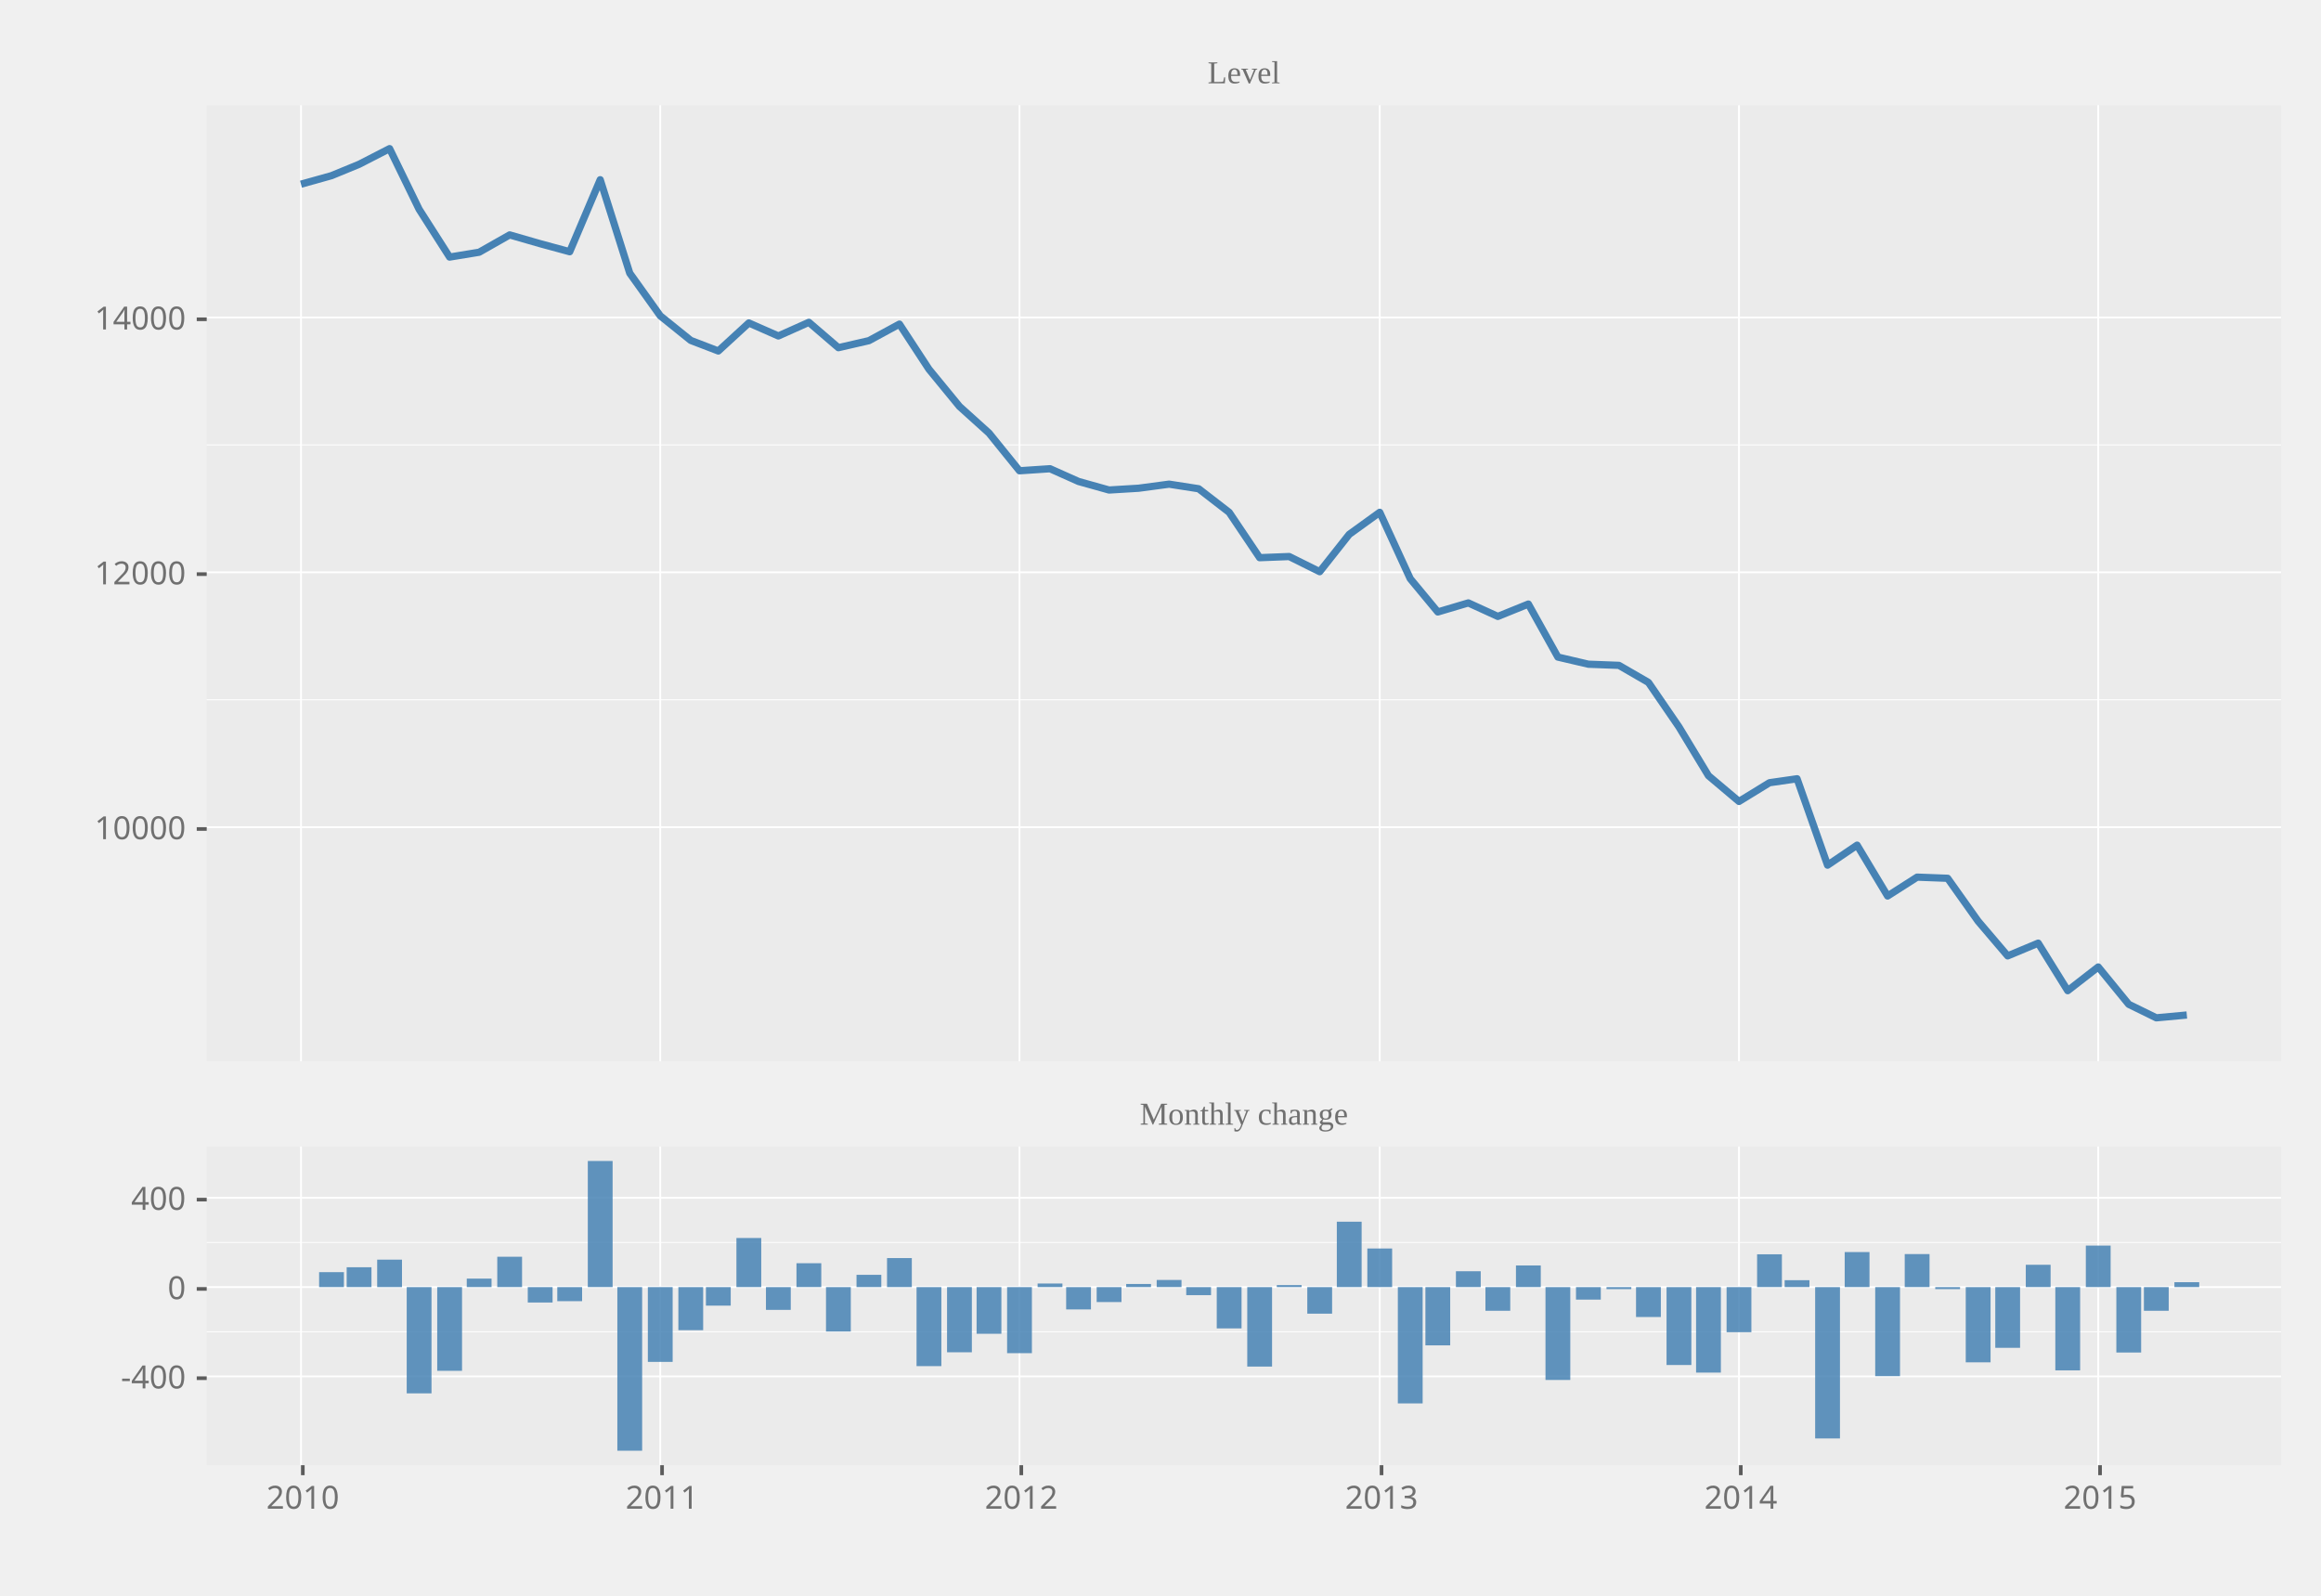
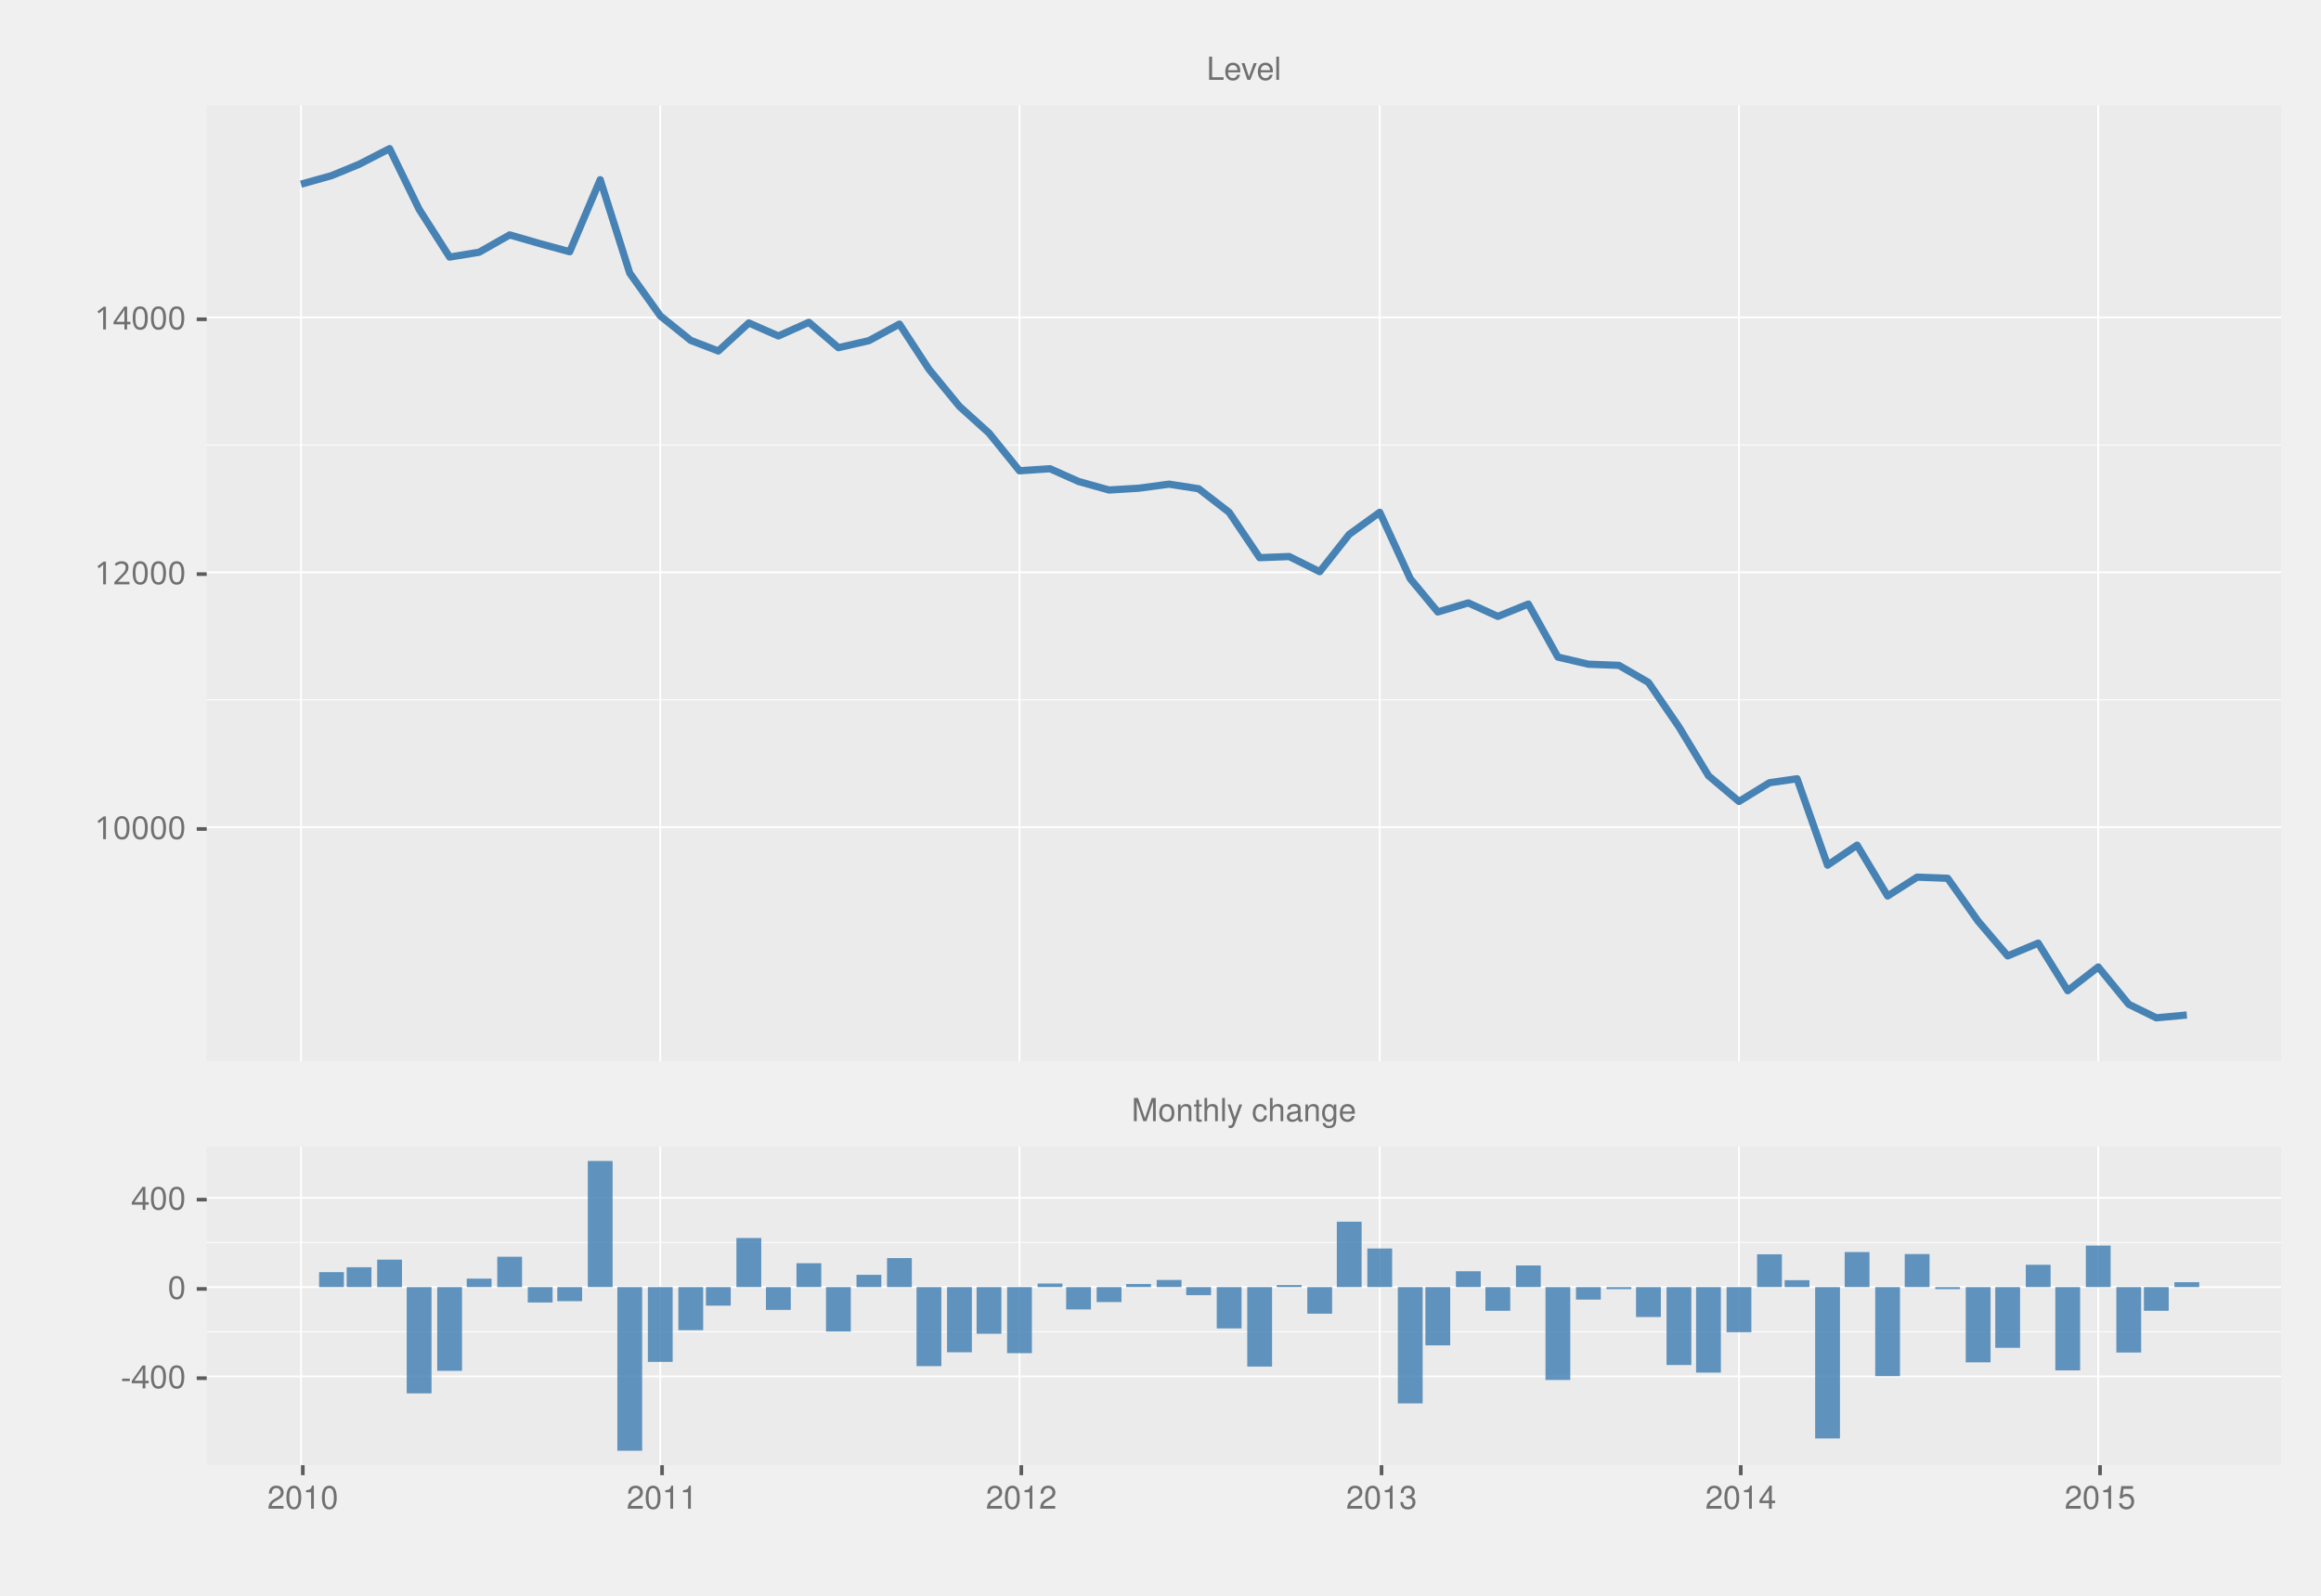
- <svg xmlns="http://www.w3.org/2000/svg" width="640" height="440" class="ggpbi-visual" role="img" aria-label="Chart" style="pointer-events: none; outline: none;" tabindex="0">
+ <svg xmlns="http://www.w3.org/2000/svg" width="640" height="440" class="ggpbi-visual" role="img" aria-label="Chart" style="pointer-events: none; font-family: &quot;Segoe UI&quot;, wf_segoe-ui_normal, helvetica, arial, sans-serif; outline: none;" tabindex="0">
  <defs>
    <clipPath id="ggpbi-clip-facet-1-0-29">
      <rect x="0" y="0" width="572" height="87.875" />
    </clipPath>
  </defs>
  <defs>
    <clipPath id="ggpbi-clip-facet-0-0-28">
      <rect x="0" y="0" width="572" height="263.625" />
    </clipPath>
  </defs>
  <g transform="translate(57,11)">
    <g class="ggpbi-facet" transform="translate(0,18)">
      <text class="ggpbi-facet-strip-wrap" x="286" y="-9" text-anchor="middle" dominant-baseline="central" style="font-size: 8.8px; fill: rgb(112, 112, 112);">Level</text>
      <g class="ggpbi-facet-panel">
        <rect class="ggpbi-panel" width="572" height="263.625" fill="#EBEBEB" />
        <line class="ggpbi-grid-minor" x1="0" x2="572" y1="163.944" y2="163.944" stroke="#ffffff" stroke-width="0.25" />
        <line class="ggpbi-grid-minor" x1="0" x2="572" y1="93.673" y2="93.673" stroke="#ffffff" stroke-width="0.25" />
        <line class="ggpbi-grid" x1="0" x2="572" y1="199.079" y2="199.079" stroke="#ffffff" stroke-width="0.5" />
        <line class="ggpbi-grid" x1="0" x2="572" y1="128.808" y2="128.808" stroke="#ffffff" stroke-width="0.5" />
        <line class="ggpbi-grid" x1="0" x2="572" y1="58.537" y2="58.537" stroke="#ffffff" stroke-width="0.5" />
        <line class="ggpbi-grid" y1="0" y2="263.625" x1="26" x2="26" stroke="#ffffff" stroke-width="0.5" />
        <line class="ggpbi-grid" y1="0" y2="263.625" x1="125.061" x2="125.061" stroke="#ffffff" stroke-width="0.5" />
        <line class="ggpbi-grid" y1="0" y2="263.625" x1="224.121" x2="224.121" stroke="#ffffff" stroke-width="0.5" />
        <line class="ggpbi-grid" y1="0" y2="263.625" x1="323.453" x2="323.453" stroke="#ffffff" stroke-width="0.5" />
        <line class="ggpbi-grid" y1="0" y2="263.625" x1="422.514" x2="422.514" stroke="#ffffff" stroke-width="0.5" />
        <line class="ggpbi-grid" y1="0" y2="263.625" x1="521.574" x2="521.574" stroke="#ffffff" stroke-width="0.5" />
        <g class="ggpbi-geom-clip" clip-path="url(#ggpbi-clip-facet-0-0-28)">
          <g class="ggpbi-layer-line" role="list" aria-label="Data points">
            <path class="ggpbi-line" d="M26,21.786L34.413,19.432L42.013,16.305L50.426,11.983L58.568,28.707L66.981,41.883L75.123,40.548L83.537,35.77L91.95,38.194L100.092,40.408L108.505,20.556L116.647,46.31L125.061,58.081L133.474,64.862L141.073,67.778L149.486,60.048L157.628,63.632L166.042,59.873L174.184,66.865L182.597,64.932L191.01,60.365L199.152,72.802L207.566,83.062L215.708,90.405L224.121,100.805L232.534,100.243L240.405,103.757L248.818,106.111L256.96,105.619L265.374,104.495L273.516,105.76L281.929,112.26L290.342,124.768L298.484,124.452L306.898,128.633L315.04,118.338L323.453,112.26L331.866,130.565L339.466,139.736L347.879,137.241L356.021,140.965L364.434,137.557L372.576,152.174L380.99,154.141L389.403,154.457L397.545,159.165L405.958,171.428L414.1,184.885L422.514,191.982L430.927,186.817L438.526,185.728L446.939,209.55L455.081,204.033L463.495,218.053L471.637,212.852L480.05,213.169L488.463,225.009L496.605,234.566L505.019,231.053L513.161,244.158L521.574,237.623L529.987,247.918L537.587,251.642L546,250.869" fill="none" stroke="#4682B4" stroke-width="2" stroke-linecap="butt" stroke-linejoin="round" opacity="1" />
          </g>
          <g class="ggpbi-layer-bar" role="list" aria-label="Data points" />
        </g>
-         <g class="ggpbi-axis-y" fill="none" font-size="10" font-family="sans-serif" text-anchor="end">
+         <g class="ggpbi-axis-y" font-family="sans-serif" fill="none" font-size="10" text-anchor="end">
          <path class="domain" stroke="currentColor" d="M0.5,264.125V0.5" style="display: none;" />
          <g class="tick" opacity="1" transform="translate(0,199.5794)">
            <line stroke="currentColor" x2="-2.75" style="stroke: rgb(92, 92, 92);" />
            <text fill="currentColor" x="-5.75" dy="0.32em" style="font-size: 8.8px; fill: rgb(112, 112, 112);">10000</text>
          </g>
          <g class="tick" opacity="1" transform="translate(0,129.3084)">
            <line stroke="currentColor" x2="-2.75" style="stroke: rgb(92, 92, 92);" />
            <text fill="currentColor" x="-5.75" dy="0.32em" style="font-size: 8.8px; fill: rgb(112, 112, 112);">12000</text>
          </g>
          <g class="tick" opacity="1" transform="translate(0,59.03746)">
            <line stroke="currentColor" x2="-2.75" style="stroke: rgb(92, 92, 92);" />
            <text fill="currentColor" x="-5.75" dy="0.32em" style="font-size: 8.8px; fill: rgb(112, 112, 112);">14000</text>
          </g>
        </g>
      </g>
    </g>
    <g class="ggpbi-facet" transform="translate(0,305.125)">
      <text class="ggpbi-facet-strip-wrap" x="286" y="-9" text-anchor="middle" dominant-baseline="central" style="font-size: 8.8px; fill: rgb(112, 112, 112);">Monthly change</text>
      <g class="ggpbi-facet-panel">
        <rect class="ggpbi-panel" width="572" height="87.875" fill="#EBEBEB" />
        <line class="ggpbi-grid-minor" x1="0" x2="572" y1="51.077" y2="51.077" stroke="#ffffff" stroke-width="0.25" />
        <line class="ggpbi-grid-minor" x1="0" x2="572" y1="26.459" y2="26.459" stroke="#ffffff" stroke-width="0.25" />
        <line class="ggpbi-grid" x1="0" x2="572" y1="63.386" y2="63.386" stroke="#ffffff" stroke-width="0.5" />
        <line class="ggpbi-grid" x1="0" x2="572" y1="38.768" y2="38.768" stroke="#ffffff" stroke-width="0.5" />
        <line class="ggpbi-grid" x1="0" x2="572" y1="14.149" y2="14.149" stroke="#ffffff" stroke-width="0.5" />
        <line class="ggpbi-grid" y1="0" y2="87.875" x1="26" x2="26" stroke="#ffffff" stroke-width="0.5" />
        <line class="ggpbi-grid" y1="0" y2="87.875" x1="125.061" x2="125.061" stroke="#ffffff" stroke-width="0.5" />
        <line class="ggpbi-grid" y1="0" y2="87.875" x1="224.121" x2="224.121" stroke="#ffffff" stroke-width="0.5" />
        <line class="ggpbi-grid" y1="0" y2="87.875" x1="323.453" x2="323.453" stroke="#ffffff" stroke-width="0.5" />
        <line class="ggpbi-grid" y1="0" y2="87.875" x1="422.514" x2="422.514" stroke="#ffffff" stroke-width="0.5" />
        <line class="ggpbi-grid" y1="0" y2="87.875" x1="521.574" x2="521.574" stroke="#ffffff" stroke-width="0.5" />
        <g class="ggpbi-geom-clip" clip-path="url(#ggpbi-clip-facet-1-0-29)">
          <g class="ggpbi-layer-line" role="list" aria-label="Data points" />
          <g class="ggpbi-layer-bar" role="list" aria-label="Data points">
            <rect class="ggpbi-bar" x="30.994" y="34.644" width="6.839" height="4.124" fill="#4682B4" opacity="0.85" role="listitem" tabindex="0" aria-label="Mon Feb 01 2010 00:00:00 GMT+0000 (Coordinated Universal Time): 67" style="pointer-events: all; cursor: pointer;" />
            <rect class="ggpbi-bar" x="38.593" y="33.29" width="6.839" height="5.478" fill="#4682B4" opacity="0.85" role="listitem" tabindex="0" aria-label="Mon Mar 01 2010 00:00:00 GMT+0000 (Coordinated Universal Time): 89" style="pointer-events: all; cursor: pointer;" />
            <rect class="ggpbi-bar" x="47.006" y="31.198" width="6.839" height="7.57" fill="#4682B4" opacity="0.85" role="listitem" tabindex="0" aria-label="Thu Apr 01 2010 00:00:00 GMT+0000 (Coordinated Universal Time): 123" style="pointer-events: all; cursor: pointer;" />
            <rect class="ggpbi-bar" x="55.148" y="38.768" width="6.839" height="29.296" fill="#4682B4" opacity="0.85" role="listitem" tabindex="0" aria-label="Sat May 01 2010 00:00:00 GMT+0000 (Coordinated Universal Time): -476" style="pointer-events: all; cursor: pointer;" />
            <rect class="ggpbi-bar" x="63.562" y="38.768" width="6.839" height="23.08" fill="#4682B4" opacity="0.85" role="listitem" tabindex="0" aria-label="Tue Jun 01 2010 00:00:00 GMT+0000 (Coordinated Universal Time): -375" style="pointer-events: all; cursor: pointer;" />
            <rect class="ggpbi-bar" x="71.704" y="36.429" width="6.839" height="2.339" fill="#4682B4" opacity="0.85" role="listitem" tabindex="0" aria-label="Thu Jul 01 2010 00:00:00 GMT+0000 (Coordinated Universal Time): 38" style="pointer-events: all; cursor: pointer;" />
            <rect class="ggpbi-bar" x="80.117" y="30.397" width="6.839" height="8.37" fill="#4682B4" opacity="0.85" role="listitem" tabindex="0" aria-label="Sun Aug 01 2010 00:00:00 GMT+0000 (Coordinated Universal Time): 136" style="pointer-events: all; cursor: pointer;" />
            <rect class="ggpbi-bar" x="88.53" y="38.768" width="6.839" height="4.247" fill="#4682B4" opacity="0.85" role="listitem" tabindex="0" aria-label="Wed Sep 01 2010 00:00:00 GMT+0000 (Coordinated Universal Time): -69" style="pointer-events: all; cursor: pointer;" />
            <rect class="ggpbi-bar" x="96.672" y="38.768" width="6.839" height="3.877" fill="#4682B4" opacity="0.85" role="listitem" tabindex="0" aria-label="Fri Oct 01 2010 00:00:00 GMT+0000 (Coordinated Universal Time): -63" style="pointer-events: all; cursor: pointer;" />
            <rect class="ggpbi-bar" x="105.086" y="3.994" width="6.839" height="34.773" fill="#4682B4" opacity="0.85" role="listitem" tabindex="0" aria-label="Mon Nov 01 2010 00:00:00 GMT+0000 (Coordinated Universal Time): 565" style="pointer-events: all; cursor: pointer;" />
            <rect class="ggpbi-bar" x="113.228" y="38.768" width="6.839" height="45.113" fill="#4682B4" opacity="0.85" role="listitem" tabindex="0" aria-label="Wed Dec 01 2010 00:00:00 GMT+0000 (Coordinated Universal Time): -733" style="pointer-events: all; cursor: pointer;" />
            <rect class="ggpbi-bar" x="121.641" y="38.768" width="6.839" height="20.618" fill="#4682B4" opacity="0.85" role="listitem" tabindex="0" aria-label="Sat Jan 01 2011 00:00:00 GMT+0000 (Coordinated Universal Time): -335" style="pointer-events: all; cursor: pointer;" />
            <rect class="ggpbi-bar" x="130.054" y="38.768" width="6.839" height="11.878" fill="#4682B4" opacity="0.85" role="listitem" tabindex="0" aria-label="Tue Feb 01 2011 00:00:00 GMT+0000 (Coordinated Universal Time): -193" style="pointer-events: all; cursor: pointer;" />
            <rect class="ggpbi-bar" x="137.653" y="38.768" width="6.839" height="5.108" fill="#4682B4" opacity="0.85" role="listitem" tabindex="0" aria-label="Tue Mar 01 2011 00:00:00 GMT+0000 (Coordinated Universal Time): -83" style="pointer-events: all; cursor: pointer;" />
            <rect class="ggpbi-bar" x="146.067" y="25.228" width="6.839" height="13.54" fill="#4682B4" opacity="0.85" role="listitem" tabindex="0" aria-label="Fri Apr 01 2011 00:00:00 GMT+0000 (Coordinated Universal Time): 220" style="pointer-events: all; cursor: pointer;" />
            <rect class="ggpbi-bar" x="154.209" y="38.768" width="6.839" height="6.278" fill="#4682B4" opacity="0.85" role="listitem" tabindex="0" aria-label="Sun May 01 2011 00:00:00 GMT+0000 (Coordinated Universal Time): -102" style="pointer-events: all; cursor: pointer;" />
            <rect class="ggpbi-bar" x="162.622" y="32.182" width="6.839" height="6.585" fill="#4682B4" opacity="0.85" role="listitem" tabindex="0" aria-label="Wed Jun 01 2011 00:00:00 GMT+0000 (Coordinated Universal Time): 107" style="pointer-events: all; cursor: pointer;" />
            <rect class="ggpbi-bar" x="170.764" y="38.768" width="6.839" height="12.248" fill="#4682B4" opacity="0.85" role="listitem" tabindex="0" aria-label="Fri Jul 01 2011 00:00:00 GMT+0000 (Coordinated Universal Time): -199" style="pointer-events: all; cursor: pointer;" />
            <rect class="ggpbi-bar" x="179.177" y="35.383" width="6.839" height="3.385" fill="#4682B4" opacity="0.85" role="listitem" tabindex="0" aria-label="Mon Aug 01 2011 00:00:00 GMT+0000 (Coordinated Universal Time): 55" style="pointer-events: all; cursor: pointer;" />
            <rect class="ggpbi-bar" x="187.591" y="30.767" width="6.839" height="8.001" fill="#4682B4" opacity="0.85" role="listitem" tabindex="0" aria-label="Thu Sep 01 2011 00:00:00 GMT+0000 (Coordinated Universal Time): 130" style="pointer-events: all; cursor: pointer;" />
            <rect class="ggpbi-bar" x="195.733" y="38.768" width="6.839" height="21.787" fill="#4682B4" opacity="0.85" role="listitem" tabindex="0" aria-label="Sat Oct 01 2011 00:00:00 GMT+0000 (Coordinated Universal Time): -354" style="pointer-events: all; cursor: pointer;" />
            <rect class="ggpbi-bar" x="204.146" y="38.768" width="6.839" height="17.971" fill="#4682B4" opacity="0.85" role="listitem" tabindex="0" aria-label="Tue Nov 01 2011 00:00:00 GMT+0000 (Coordinated Universal Time): -292" style="pointer-events: all; cursor: pointer;" />
            <rect class="ggpbi-bar" x="212.288" y="38.768" width="6.839" height="12.863" fill="#4682B4" opacity="0.85" role="listitem" tabindex="0" aria-label="Thu Dec 01 2011 00:00:00 GMT+0000 (Coordinated Universal Time): -209" style="pointer-events: all; cursor: pointer;" />
            <rect class="ggpbi-bar" x="220.701" y="38.768" width="6.839" height="18.218" fill="#4682B4" opacity="0.85" role="listitem" tabindex="0" aria-label="Sun Jan 01 2012 00:00:00 GMT+0000 (Coordinated Universal Time): -296" style="pointer-events: all; cursor: pointer;" />
            <rect class="ggpbi-bar" x="229.115" y="37.783" width="6.839" height="0.985" fill="#4682B4" opacity="0.85" role="listitem" tabindex="0" aria-label="Wed Feb 01 2012 00:00:00 GMT+0000 (Coordinated Universal Time): 16" style="pointer-events: all; cursor: pointer;" />
            <rect class="ggpbi-bar" x="236.985" y="38.768" width="6.839" height="6.155" fill="#4682B4" opacity="0.85" role="listitem" tabindex="0" aria-label="Thu Mar 01 2012 00:00:00 GMT+0000 (Coordinated Universal Time): -100" style="pointer-events: all; cursor: pointer;" />
            <rect class="ggpbi-bar" x="245.399" y="38.768" width="6.839" height="4.124" fill="#4682B4" opacity="0.85" role="listitem" tabindex="0" aria-label="Sun Apr 01 2012 00:00:00 GMT+0000 (Coordinated Universal Time): -67" style="pointer-events: all; cursor: pointer;" />
            <rect class="ggpbi-bar" x="253.541" y="37.906" width="6.839" height="0.862" fill="#4682B4" opacity="0.85" role="listitem" tabindex="0" aria-label="Tue May 01 2012 00:00:00 GMT+0000 (Coordinated Universal Time): 14" style="pointer-events: all; cursor: pointer;" />
            <rect class="ggpbi-bar" x="261.954" y="36.798" width="6.839" height="1.969" fill="#4682B4" opacity="0.85" role="listitem" tabindex="0" aria-label="Fri Jun 01 2012 00:00:00 GMT+0000 (Coordinated Universal Time): 32" style="pointer-events: all; cursor: pointer;" />
            <rect class="ggpbi-bar" x="270.096" y="38.768" width="6.839" height="2.216" fill="#4682B4" opacity="0.85" role="listitem" tabindex="0" aria-label="Sun Jul 01 2012 00:00:00 GMT+0000 (Coordinated Universal Time): -36" style="pointer-events: all; cursor: pointer;" />
            <rect class="ggpbi-bar" x="278.509" y="38.768" width="6.839" height="11.386" fill="#4682B4" opacity="0.85" role="listitem" tabindex="0" aria-label="Wed Aug 01 2012 00:00:00 GMT+0000 (Coordinated Universal Time): -185" style="pointer-events: all; cursor: pointer;" />
            <rect class="ggpbi-bar" x="286.923" y="38.768" width="6.839" height="21.91" fill="#4682B4" opacity="0.85" role="listitem" tabindex="0" aria-label="Sat Sep 01 2012 00:00:00 GMT+0000 (Coordinated Universal Time): -356" style="pointer-events: all; cursor: pointer;" />
            <rect class="ggpbi-bar" x="295.065" y="38.214" width="6.839" height="0.554" fill="#4682B4" opacity="0.85" role="listitem" tabindex="0" aria-label="Mon Oct 01 2012 00:00:00 GMT+0000 (Coordinated Universal Time): 9" style="pointer-events: all; cursor: pointer;" />
            <rect class="ggpbi-bar" x="303.478" y="38.768" width="6.839" height="7.324" fill="#4682B4" opacity="0.85" role="listitem" tabindex="0" aria-label="Thu Nov 01 2012 00:00:00 GMT+0000 (Coordinated Universal Time): -119" style="pointer-events: all; cursor: pointer;" />
            <rect class="ggpbi-bar" x="311.62" y="20.735" width="6.839" height="18.033" fill="#4682B4" opacity="0.85" role="listitem" tabindex="0" aria-label="Sat Dec 01 2012 00:00:00 GMT+0000 (Coordinated Universal Time): 293" style="pointer-events: all; cursor: pointer;" />
            <rect class="ggpbi-bar" x="320.033" y="28.12" width="6.839" height="10.647" fill="#4682B4" opacity="0.85" role="listitem" tabindex="0" aria-label="Tue Jan 01 2013 00:00:00 GMT+0000 (Coordinated Universal Time): 173" style="pointer-events: all; cursor: pointer;" />
            <rect class="ggpbi-bar" x="328.447" y="38.768" width="6.839" height="32.065" fill="#4682B4" opacity="0.85" role="listitem" tabindex="0" aria-label="Fri Feb 01 2013 00:00:00 GMT+0000 (Coordinated Universal Time): -521" style="pointer-events: all; cursor: pointer;" />
            <rect class="ggpbi-bar" x="336.046" y="38.768" width="6.839" height="16.063" fill="#4682B4" opacity="0.85" role="listitem" tabindex="0" aria-label="Fri Mar 01 2013 00:00:00 GMT+0000 (Coordinated Universal Time): -261" style="pointer-events: all; cursor: pointer;" />
            <rect class="ggpbi-bar" x="344.459" y="34.398" width="6.839" height="4.37" fill="#4682B4" opacity="0.85" role="listitem" tabindex="0" aria-label="Mon Apr 01 2013 00:00:00 GMT+0000 (Coordinated Universal Time): 71" style="pointer-events: all; cursor: pointer;" />
            <rect class="ggpbi-bar" x="352.601" y="38.768" width="6.839" height="6.524" fill="#4682B4" opacity="0.85" role="listitem" tabindex="0" aria-label="Wed May 01 2013 00:00:00 GMT+0000 (Coordinated Universal Time): -106" style="pointer-events: all; cursor: pointer;" />
            <rect class="ggpbi-bar" x="361.015" y="32.798" width="6.839" height="5.97" fill="#4682B4" opacity="0.85" role="listitem" tabindex="0" aria-label="Sat Jun 01 2013 00:00:00 GMT+0000 (Coordinated Universal Time): 97" style="pointer-events: all; cursor: pointer;" />
            <rect class="ggpbi-bar" x="369.157" y="38.768" width="6.839" height="25.603" fill="#4682B4" opacity="0.85" role="listitem" tabindex="0" aria-label="Mon Jul 01 2013 00:00:00 GMT+0000 (Coordinated Universal Time): -416" style="pointer-events: all; cursor: pointer;" />
            <rect class="ggpbi-bar" x="377.57" y="38.768" width="6.839" height="3.447" fill="#4682B4" opacity="0.85" role="listitem" tabindex="0" aria-label="Thu Aug 01 2013 00:00:00 GMT+0000 (Coordinated Universal Time): -56" style="pointer-events: all; cursor: pointer;" />
            <rect class="ggpbi-bar" x="385.983" y="38.768" width="6.839" height="0.554" fill="#4682B4" opacity="0.85" role="listitem" tabindex="0" aria-label="Sun Sep 01 2013 00:00:00 GMT+0000 (Coordinated Universal Time): -9" style="pointer-events: all; cursor: pointer;" />
            <rect class="ggpbi-bar" x="394.125" y="38.768" width="6.839" height="8.247" fill="#4682B4" opacity="0.85" role="listitem" tabindex="0" aria-label="Tue Oct 01 2013 00:00:00 GMT+0000 (Coordinated Universal Time): -134" style="pointer-events: all; cursor: pointer;" />
            <rect class="ggpbi-bar" x="402.539" y="38.768" width="6.839" height="21.479" fill="#4682B4" opacity="0.85" role="listitem" tabindex="0" aria-label="Fri Nov 01 2013 00:00:00 GMT+0000 (Coordinated Universal Time): -349" style="pointer-events: all; cursor: pointer;" />
            <rect class="ggpbi-bar" x="410.681" y="38.768" width="6.839" height="23.572" fill="#4682B4" opacity="0.85" role="listitem" tabindex="0" aria-label="Sun Dec 01 2013 00:00:00 GMT+0000 (Coordinated Universal Time): -383" style="pointer-events: all; cursor: pointer;" />
            <rect class="ggpbi-bar" x="419.094" y="38.768" width="6.839" height="12.432" fill="#4682B4" opacity="0.85" role="listitem" tabindex="0" aria-label="Wed Jan 01 2014 00:00:00 GMT+0000 (Coordinated Universal Time): -202" style="pointer-events: all; cursor: pointer;" />
            <rect class="ggpbi-bar" x="427.507" y="29.72" width="6.839" height="9.047" fill="#4682B4" opacity="0.85" role="listitem" tabindex="0" aria-label="Sat Feb 01 2014 00:00:00 GMT+0000 (Coordinated Universal Time): 147" style="pointer-events: all; cursor: pointer;" />
            <rect class="ggpbi-bar" x="435.106" y="36.86" width="6.839" height="1.908" fill="#4682B4" opacity="0.85" role="listitem" tabindex="0" aria-label="Sat Mar 01 2014 00:00:00 GMT+0000 (Coordinated Universal Time): 31" style="pointer-events: all; cursor: pointer;" />
            <rect class="ggpbi-bar" x="443.52" y="38.768" width="6.839" height="41.728" fill="#4682B4" opacity="0.85" role="listitem" tabindex="0" aria-label="Tue Apr 01 2014 00:00:00 GMT+0000 (Coordinated Universal Time): -678" style="pointer-events: all; cursor: pointer;" />
            <rect class="ggpbi-bar" x="451.662" y="29.105" width="6.839" height="9.663" fill="#4682B4" opacity="0.85" role="listitem" tabindex="0" aria-label="Thu May 01 2014 00:00:00 GMT+0000 (Coordinated Universal Time): 157" style="pointer-events: all; cursor: pointer;" />
            <rect class="ggpbi-bar" x="460.075" y="38.768" width="6.839" height="24.557" fill="#4682B4" opacity="0.85" role="listitem" tabindex="0" aria-label="Sun Jun 01 2014 00:00:00 GMT+0000 (Coordinated Universal Time): -399" style="pointer-events: all; cursor: pointer;" />
            <rect class="ggpbi-bar" x="468.217" y="29.659" width="6.839" height="9.109" fill="#4682B4" opacity="0.85" role="listitem" tabindex="0" aria-label="Tue Jul 01 2014 00:00:00 GMT+0000 (Coordinated Universal Time): 148" style="pointer-events: all; cursor: pointer;" />
            <rect class="ggpbi-bar" x="476.63" y="38.768" width="6.839" height="0.554" fill="#4682B4" opacity="0.85" role="listitem" tabindex="0" aria-label="Fri Aug 01 2014 00:00:00 GMT+0000 (Coordinated Universal Time): -9" style="pointer-events: all; cursor: pointer;" />
            <rect class="ggpbi-bar" x="485.044" y="38.768" width="6.839" height="20.741" fill="#4682B4" opacity="0.85" role="listitem" tabindex="0" aria-label="Mon Sep 01 2014 00:00:00 GMT+0000 (Coordinated Universal Time): -337" style="pointer-events: all; cursor: pointer;" />
            <rect class="ggpbi-bar" x="493.186" y="38.768" width="6.839" height="16.74" fill="#4682B4" opacity="0.85" role="listitem" tabindex="0" aria-label="Wed Oct 01 2014 00:00:00 GMT+0000 (Coordinated Universal Time): -272" style="pointer-events: all; cursor: pointer;" />
            <rect class="ggpbi-bar" x="501.599" y="32.613" width="6.839" height="6.155" fill="#4682B4" opacity="0.85" role="listitem" tabindex="0" aria-label="Sat Nov 01 2014 00:00:00 GMT+0000 (Coordinated Universal Time): 100" style="pointer-events: all; cursor: pointer;" />
            <rect class="ggpbi-bar" x="509.741" y="38.768" width="6.839" height="22.957" fill="#4682B4" opacity="0.85" role="listitem" tabindex="0" aria-label="Mon Dec 01 2014 00:00:00 GMT+0000 (Coordinated Universal Time): -373" style="pointer-events: all; cursor: pointer;" />
            <rect class="ggpbi-bar" x="518.154" y="27.32" width="6.839" height="11.448" fill="#4682B4" opacity="0.85" role="listitem" tabindex="0" aria-label="Thu Jan 01 2015 00:00:00 GMT+0000 (Coordinated Universal Time): 186" style="pointer-events: all; cursor: pointer;" />
            <rect class="ggpbi-bar" x="526.568" y="38.768" width="6.839" height="18.033" fill="#4682B4" opacity="0.85" role="listitem" tabindex="0" aria-label="Sun Feb 01 2015 00:00:00 GMT+0000 (Coordinated Universal Time): -293" style="pointer-events: all; cursor: pointer;" />
            <rect class="ggpbi-bar" x="534.167" y="38.768" width="6.839" height="6.524" fill="#4682B4" opacity="0.85" role="listitem" tabindex="0" aria-label="Sun Mar 01 2015 00:00:00 GMT+0000 (Coordinated Universal Time): -106" style="pointer-events: all; cursor: pointer;" />
            <rect class="ggpbi-bar" x="542.58" y="37.414" width="6.839" height="1.354" fill="#4682B4" opacity="0.85" role="listitem" tabindex="0" aria-label="Wed Apr 01 2015 00:00:00 GMT+0000 (Coordinated Universal Time): 22" style="pointer-events: all; cursor: pointer;" />
          </g>
        </g>
-         <g class="ggpbi-axis-x" transform="translate(0,87.875)" fill="none" font-size="10" font-family="sans-serif" text-anchor="middle">
+         <g class="ggpbi-axis-x" transform="translate(0,87.875)" fill="none" font-size="10" font-family="'Segoe UI', wf_segoe-ui_normal, helvetica, arial, sans-serif" text-anchor="middle">
          <path class="domain" stroke="currentColor" d="M0.5,0.5H572.5" style="display: none;" />
          <g class="tick" opacity="1" transform="translate(26.5,0)">
            <line stroke="currentColor" y2="2.75" style="stroke: rgb(92, 92, 92);" />
            <text fill="currentColor" y="5.75" dy="0.71em" style="font-size: 8.8px; fill: rgb(112, 112, 112);">2010</text>
          </g>
          <g class="tick" opacity="1" transform="translate(125.5605,0)">
            <line stroke="currentColor" y2="2.75" style="stroke: rgb(92, 92, 92);" />
            <text fill="currentColor" y="5.75" dy="0.71em" style="font-size: 8.8px; fill: rgb(112, 112, 112);">2011</text>
          </g>
          <g class="tick" opacity="1" transform="translate(224.6211,0)">
            <line stroke="currentColor" y2="2.75" style="stroke: rgb(92, 92, 92);" />
            <text fill="currentColor" y="5.75" dy="0.71em" style="font-size: 8.8px; fill: rgb(112, 112, 112);">2012</text>
          </g>
          <g class="tick" opacity="1" transform="translate(323.953,0)">
            <line stroke="currentColor" y2="2.75" style="stroke: rgb(92, 92, 92);" />
            <text fill="currentColor" y="5.75" dy="0.71em" style="font-size: 8.8px; fill: rgb(112, 112, 112);">2013</text>
          </g>
          <g class="tick" opacity="1" transform="translate(423.0136,0)">
            <line stroke="currentColor" y2="2.75" style="stroke: rgb(92, 92, 92);" />
            <text fill="currentColor" y="5.75" dy="0.71em" style="font-size: 8.8px; fill: rgb(112, 112, 112);">2014</text>
          </g>
          <g class="tick" opacity="1" transform="translate(522.0741,0)">
            <line stroke="currentColor" y2="2.75" style="stroke: rgb(92, 92, 92);" />
            <text fill="currentColor" y="5.75" dy="0.71em" style="font-size: 8.8px; fill: rgb(112, 112, 112);">2015</text>
          </g>
        </g>
-         <g class="ggpbi-axis-y" fill="none" font-size="10" font-family="sans-serif" text-anchor="end">
+         <g class="ggpbi-axis-y" font-family="sans-serif" fill="none" font-size="10" text-anchor="end">
          <path class="domain" stroke="currentColor" d="M0.5,88.375V0.5" style="display: none;" />
          <g class="tick" opacity="1" transform="translate(0,63.88595)">
            <line stroke="currentColor" x2="-2.75" style="stroke: rgb(92, 92, 92);" />
            <text fill="currentColor" x="-5.75" dy="0.32em" style="font-size: 8.8px; fill: rgb(112, 112, 112);">-400</text>
          </g>
          <g class="tick" opacity="1" transform="translate(0,39.26766)">
            <line stroke="currentColor" x2="-2.75" style="stroke: rgb(92, 92, 92);" />
            <text fill="currentColor" x="-5.75" dy="0.32em" style="font-size: 8.8px; fill: rgb(112, 112, 112);">0</text>
          </g>
          <g class="tick" opacity="1" transform="translate(0,14.64936)">
            <line stroke="currentColor" x2="-2.75" style="stroke: rgb(92, 92, 92);" />
            <text fill="currentColor" x="-5.75" dy="0.32em" style="font-size: 8.8px; fill: rgb(112, 112, 112);">400</text>
          </g>
        </g>
      </g>
    </g>
  </g>
</svg>
